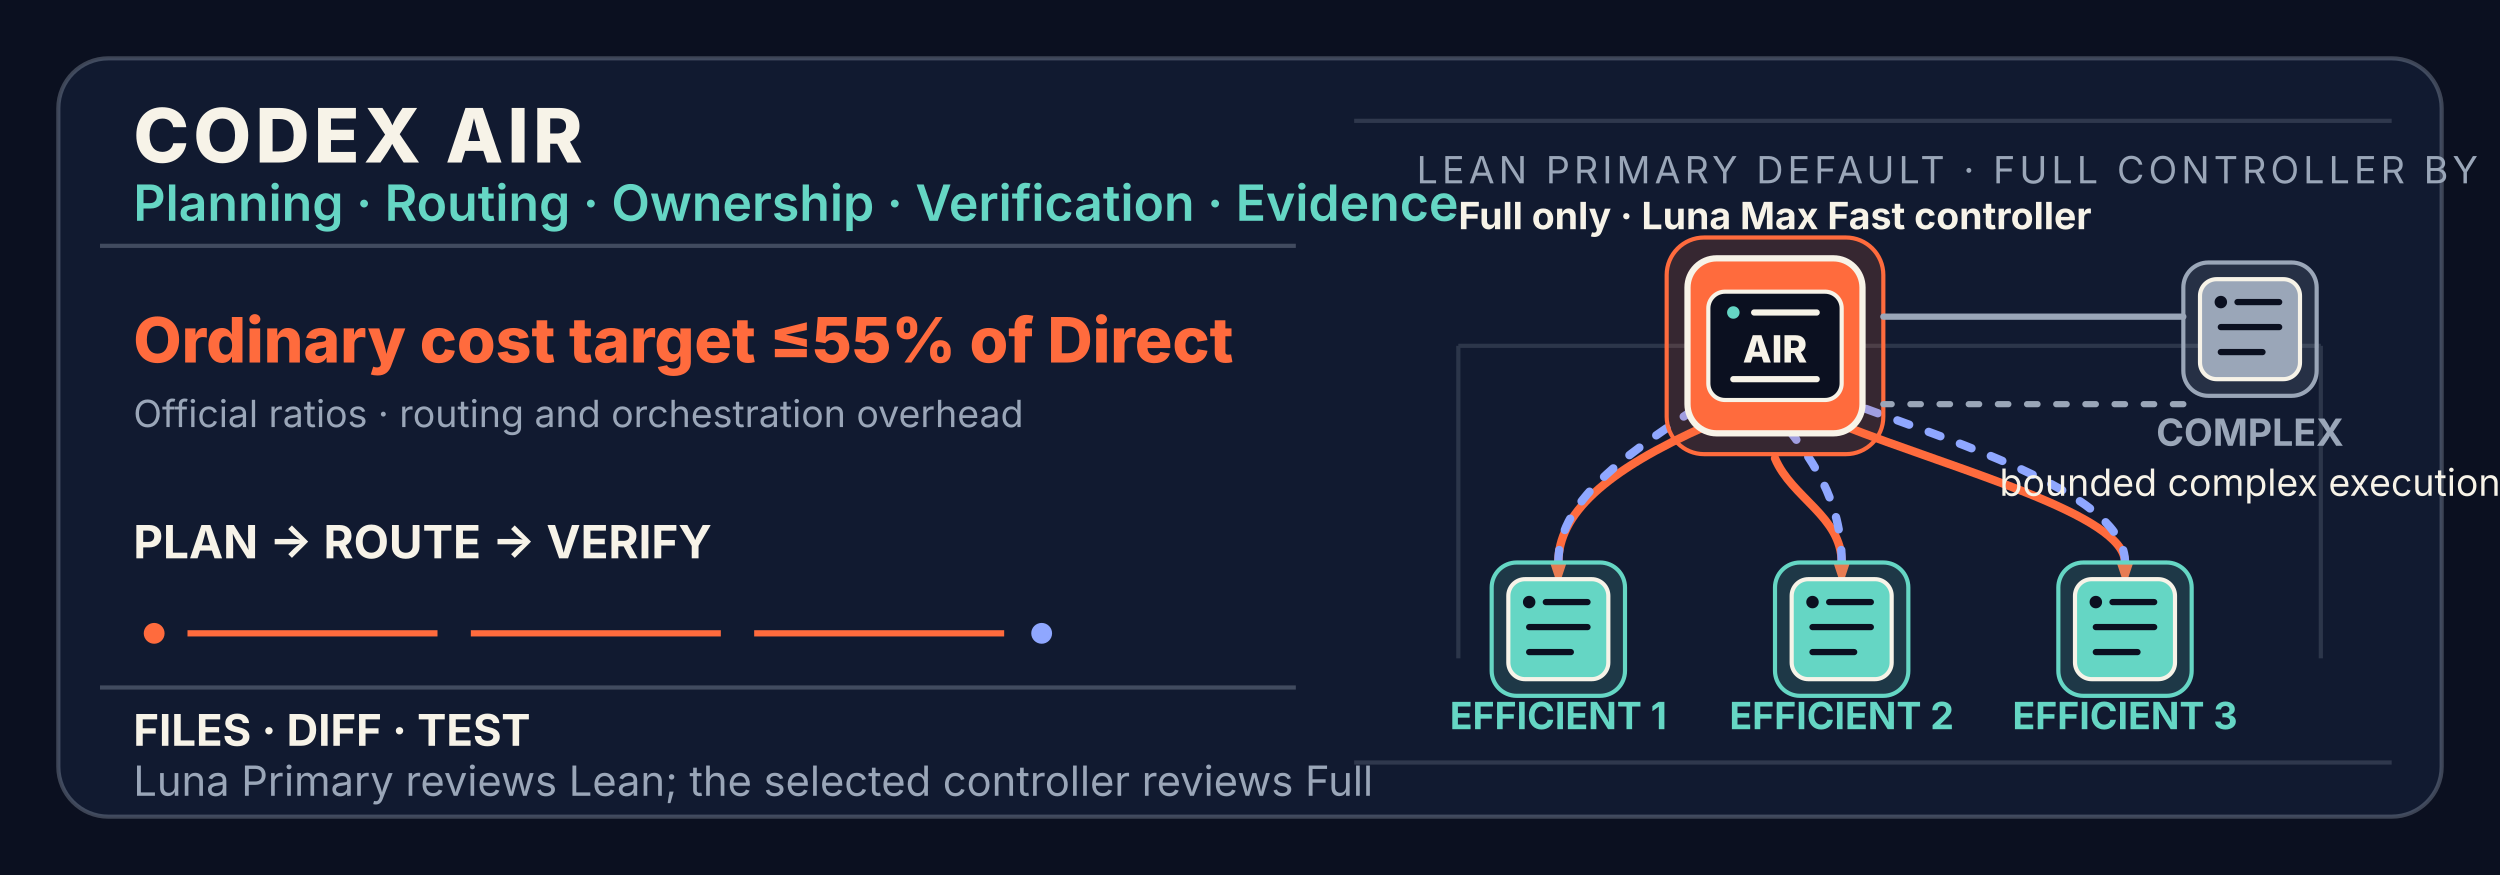
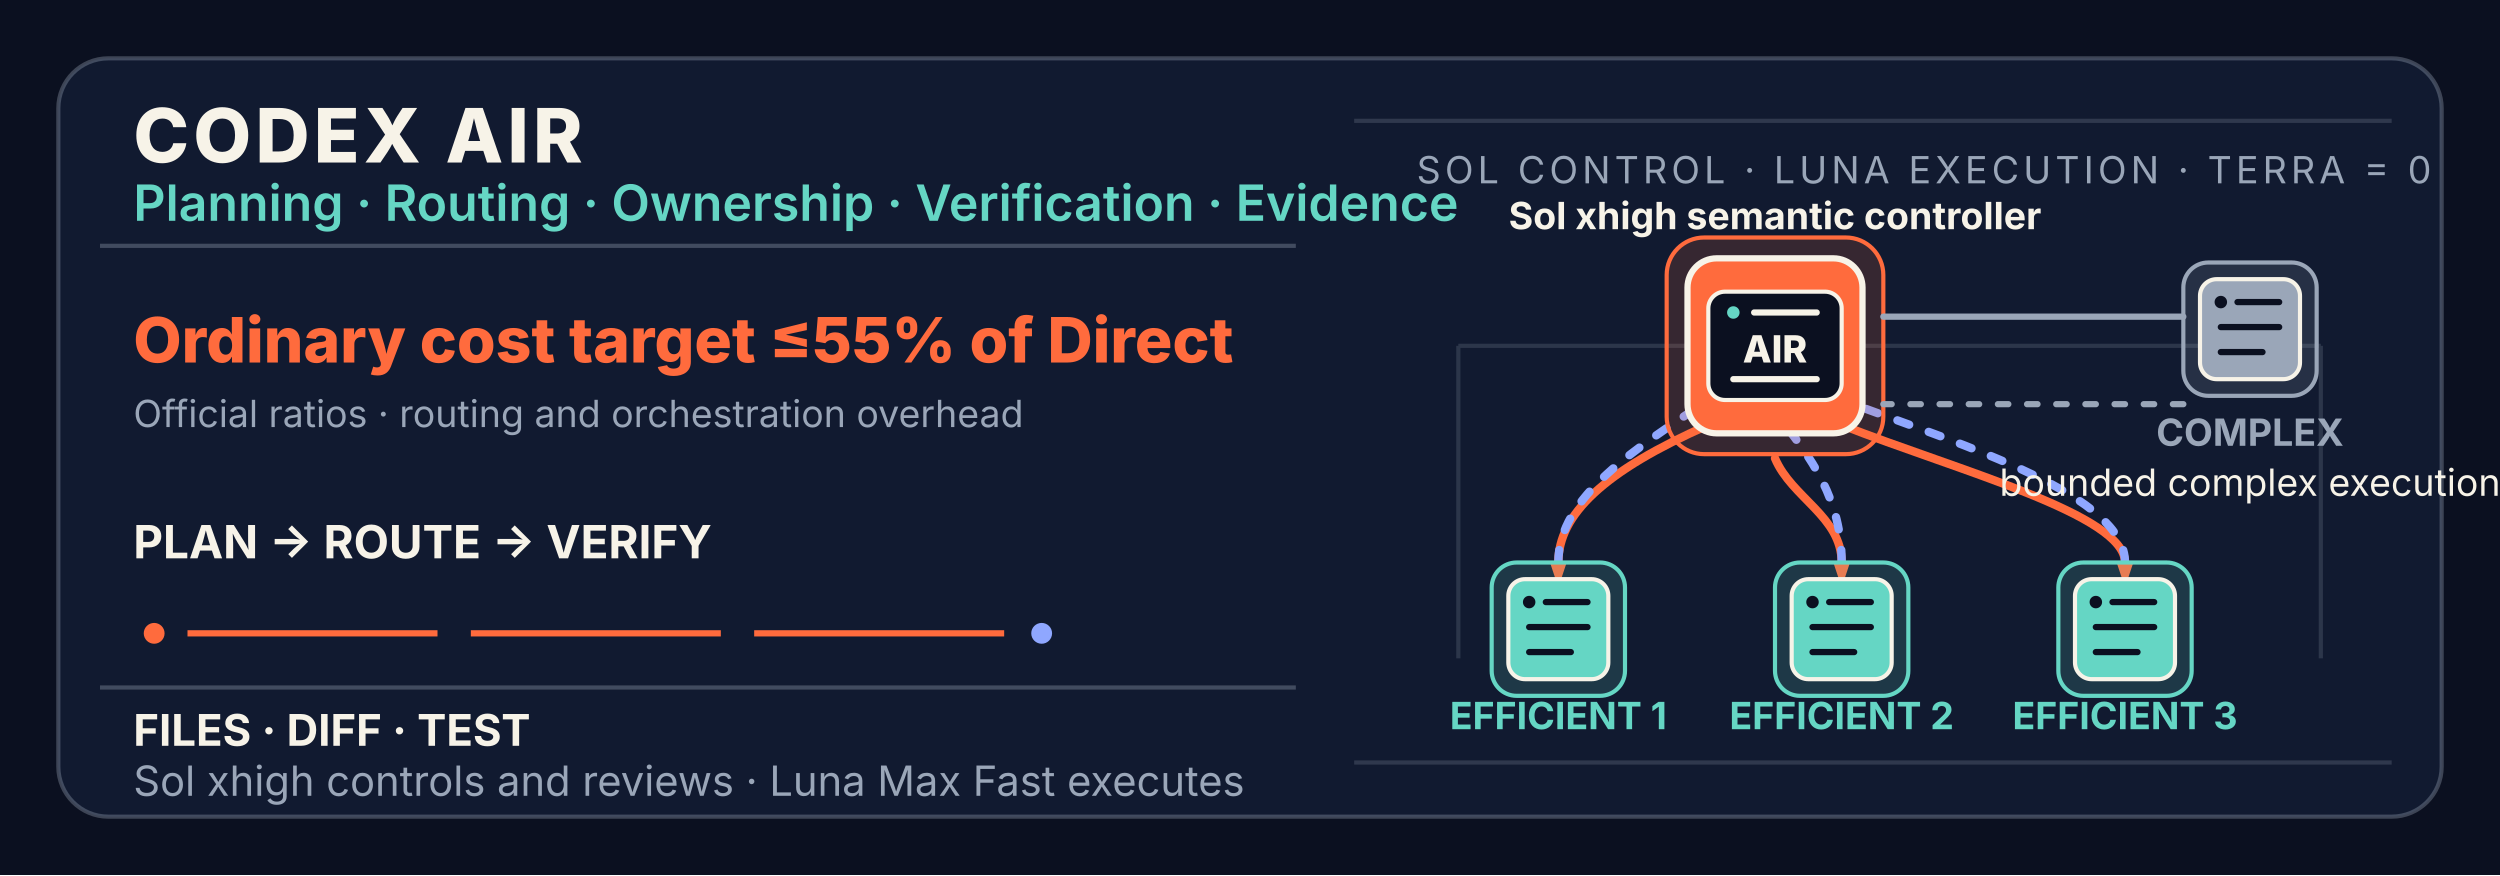
<svg xmlns="http://www.w3.org/2000/svg" viewBox="0 0 1200 420" font-family="-apple-system, BlinkMacSystemFont, 'Segoe UI', 'PingFang SC', sans-serif" font-size="18">
  <rect width="1200" height="420" fill="#0B1020" />
  <rect x="28" y="28" width="1144" height="364" rx="24" fill="#111A30" stroke="#9AA6B8" stroke-opacity="0.35" stroke-width="2" />
  <path d="M48 118H622M48 330H622" fill="none" stroke="#9AA6B8" stroke-opacity="0.35" stroke-width="2" />
  <path d="M650 58H1148M650 366H1148" fill="none" stroke="#9AA6B8" stroke-opacity="0.22" stroke-width="2" />
  <text x="64" y="78" fill="#F7F3E8" font-size="36" font-weight="800" letter-spacing="2">CODEX AIR</text>
  <text x="64" y="106" fill="#65D6C4" font-size="24" font-weight="600">Planning · Routing · Ownership · Verification · Evidence</text>
  <text x="64" y="174" fill="#FF6B3D" font-size="30" font-weight="800">Ordinary cost target ≤55% of Direct</text>
  <text x="64" y="205" fill="#9AA6B8" font-size="18">Official ratios · routing and orchestration overhead</text>
  <text x="64" y="268" fill="#F7F3E8" font-size="22" font-weight="700">PLAN → ROUTE → VERIFY</text>
  <circle cx="74" cy="304" r="5" fill="#FF6B3D" />
  <path d="M90 304H210M226 304H346M362 304H482" fill="none" stroke="#FF6B3D" stroke-width="3" />
  <circle cx="500" cy="304" r="5" fill="#8FA7FF" />
  <text x="64" y="358" fill="#F7F3E8" font-size="21" font-weight="700">FILES · DIFF · TEST</text>
-   <text x="64" y="382" fill="#9AA6B8" font-size="20">Luna Primary reviews Lean; the selected controller reviews Full</text>
-   <text x="680" y="88" fill="#9AA6B8" font-size="18" letter-spacing="2">LEAN PRIMARY DEFAULT · FULL CONTROLLER BY EXCEPTION</text>
+   <text x="64" y="382" fill="#9AA6B8" font-size="20">Sol xhigh controls and reviews · Luna Max Fast executes</text>
+   <text x="680" y="88" fill="#9AA6B8" font-size="18" letter-spacing="2">SOL CONTROL · LUNA EXECUTION · TERRA = 0</text>
  <path d="M700 166H1114M700 166V316M1114 166V316" fill="none" stroke="#9AA6B8" stroke-opacity="0.2" stroke-width="2" />
  <g fill="none" stroke="#FF6B3D" stroke-width="4" stroke-linecap="round">
    <path id="task-path-1" data-flow="task" data-from="air-controller" data-to="efficient-worker-1" d="M820 204C770 226 748 247 748 270" />
    <path id="task-path-2" data-flow="task" data-from="air-controller" data-to="efficient-worker-2" d="M852 220C860 239 884 248 884 270" />
    <path id="task-path-3" data-flow="task" data-from="air-controller" data-to="efficient-worker-3" d="M884 204C940 226 1020 247 1020 270" />
  </g>
  <g fill="none" stroke="#8FA7FF" stroke-width="4" stroke-dasharray="6 10" stroke-linecap="round">
    <path id="evidence-path-1" data-flow="evidence" data-from="efficient-worker-1" data-to="air-controller" d="M748 270C748 238 786 215 820 192" />
    <path id="evidence-path-2" data-flow="evidence" data-from="efficient-worker-2" data-to="air-controller" d="M884 270C884 240 870 220 852 198" />
    <path id="evidence-path-3" data-flow="evidence" data-from="efficient-worker-3" data-to="air-controller" d="M1020 270C1020 238 946 215 884 192" />
  </g>
  <g fill="#FF6B3D">
    <path d="M744 270L748 282L752 270Z" />
    <path d="M880 270L884 282L888 270Z" />
    <path d="M1016 270L1020 282L1024 270Z" />
  </g>
  <g fill="#8FA7FF">
    <path d="M816 194L820 182L824 194Z" />
    <path d="M848 200L852 188L856 200Z" />
    <path d="M880 194L884 182L888 194Z" />
  </g>
  <g id="air-controller">
    <rect x="800" y="114" width="104" height="104" rx="18" fill="#FF6B3D" fill-opacity="0.16" stroke="#FF6B3D" stroke-width="2" />
    <rect x="810" y="124" width="84" height="84" rx="14" fill="#FF6B3D" stroke="#F7F3E8" stroke-width="3" />
    <rect x="820" y="140" width="64" height="52" rx="8" fill="#0B1020" stroke="#F7F3E8" stroke-width="2" />
    <circle cx="832" cy="150" r="3" fill="#65D6C4" />
    <path d="M842 150H872M832 182H872" stroke="#F7F3E8" stroke-width="3" stroke-linecap="round" />
    <text x="852" y="174" text-anchor="middle" fill="#F7F3E8" font-size="18" font-weight="800">AIR</text>
  </g>
-   <text x="852" y="110" text-anchor="middle" fill="#F7F3E8" font-size="18" font-weight="700">Full only · Luna Max Fast controller</text>
+   <text x="852" y="110" text-anchor="middle" fill="#F7F3E8" font-size="18" font-weight="700">Sol xhigh semantic controller</text>
  <g fill="none" stroke="#9AA6B8" stroke-width="3" stroke-linecap="round">
    <path id="complex-task-orbit" data-tier="complex" d="M904 152H1048" />
    <path id="complex-evidence-orbit" data-tier="complex" d="M1048 194H904" stroke-dasharray="5 9" />
  </g>
  <g id="complex-worker">
    <rect x="1048" y="126" width="64" height="64" rx="12" fill="#9AA6B8" fill-opacity="0.16" stroke="#9AA6B8" stroke-width="2" />
    <rect x="1056" y="134" width="48" height="48" rx="8" fill="#9AA6B8" stroke="#F7F3E8" stroke-width="2" />
    <circle cx="1066" cy="145" r="3" fill="#0B1020" />
    <path d="M1074 145H1094M1066 157H1094M1066 169H1086" stroke="#0B1020" stroke-width="3" stroke-linecap="round" />
    <text x="1080" y="214" text-anchor="middle" fill="#9AA6B8" font-size="18" font-weight="700">COMPLEX</text>
    <text x="1080" y="238" text-anchor="middle" fill="#F7F3E8" font-size="18">bounded complex execution</text>
  </g>
  <g id="efficient-worker-1">
    <rect x="716" y="270" width="64" height="64" rx="12" fill="#65D6C4" fill-opacity="0.16" stroke="#65D6C4" stroke-width="2" />
    <rect x="724" y="278" width="48" height="48" rx="8" fill="#65D6C4" stroke="#F7F3E8" stroke-width="2" />
    <circle cx="734" cy="289" r="3" fill="#0B1020" />
    <path d="M742 289H762M734 301H762M734 313H754" stroke="#0B1020" stroke-width="3" stroke-linecap="round" />
    <text x="748" y="350" text-anchor="middle" fill="#65D6C4" font-size="18" font-weight="700">EFFICIENT 1</text>
  </g>
  <g id="efficient-worker-2">
    <rect x="852" y="270" width="64" height="64" rx="12" fill="#65D6C4" fill-opacity="0.16" stroke="#65D6C4" stroke-width="2" />
    <rect x="860" y="278" width="48" height="48" rx="8" fill="#65D6C4" stroke="#F7F3E8" stroke-width="2" />
    <circle cx="870" cy="289" r="3" fill="#0B1020" />
    <path d="M878 289H898M870 301H898M870 313H890" stroke="#0B1020" stroke-width="3" stroke-linecap="round" />
    <text x="884" y="350" text-anchor="middle" fill="#65D6C4" font-size="18" font-weight="700">EFFICIENT 2</text>
  </g>
  <g id="efficient-worker-3">
    <rect x="988" y="270" width="64" height="64" rx="12" fill="#65D6C4" fill-opacity="0.16" stroke="#65D6C4" stroke-width="2" />
    <rect x="996" y="278" width="48" height="48" rx="8" fill="#65D6C4" stroke="#F7F3E8" stroke-width="2" />
    <circle cx="1006" cy="289" r="3" fill="#0B1020" />
    <path d="M1014 289H1034M1006 301H1034M1006 313H1026" stroke="#0B1020" stroke-width="3" stroke-linecap="round" />
    <text x="1020" y="350" text-anchor="middle" fill="#65D6C4" font-size="18" font-weight="700">EFFICIENT 3</text>
  </g>
</svg>
